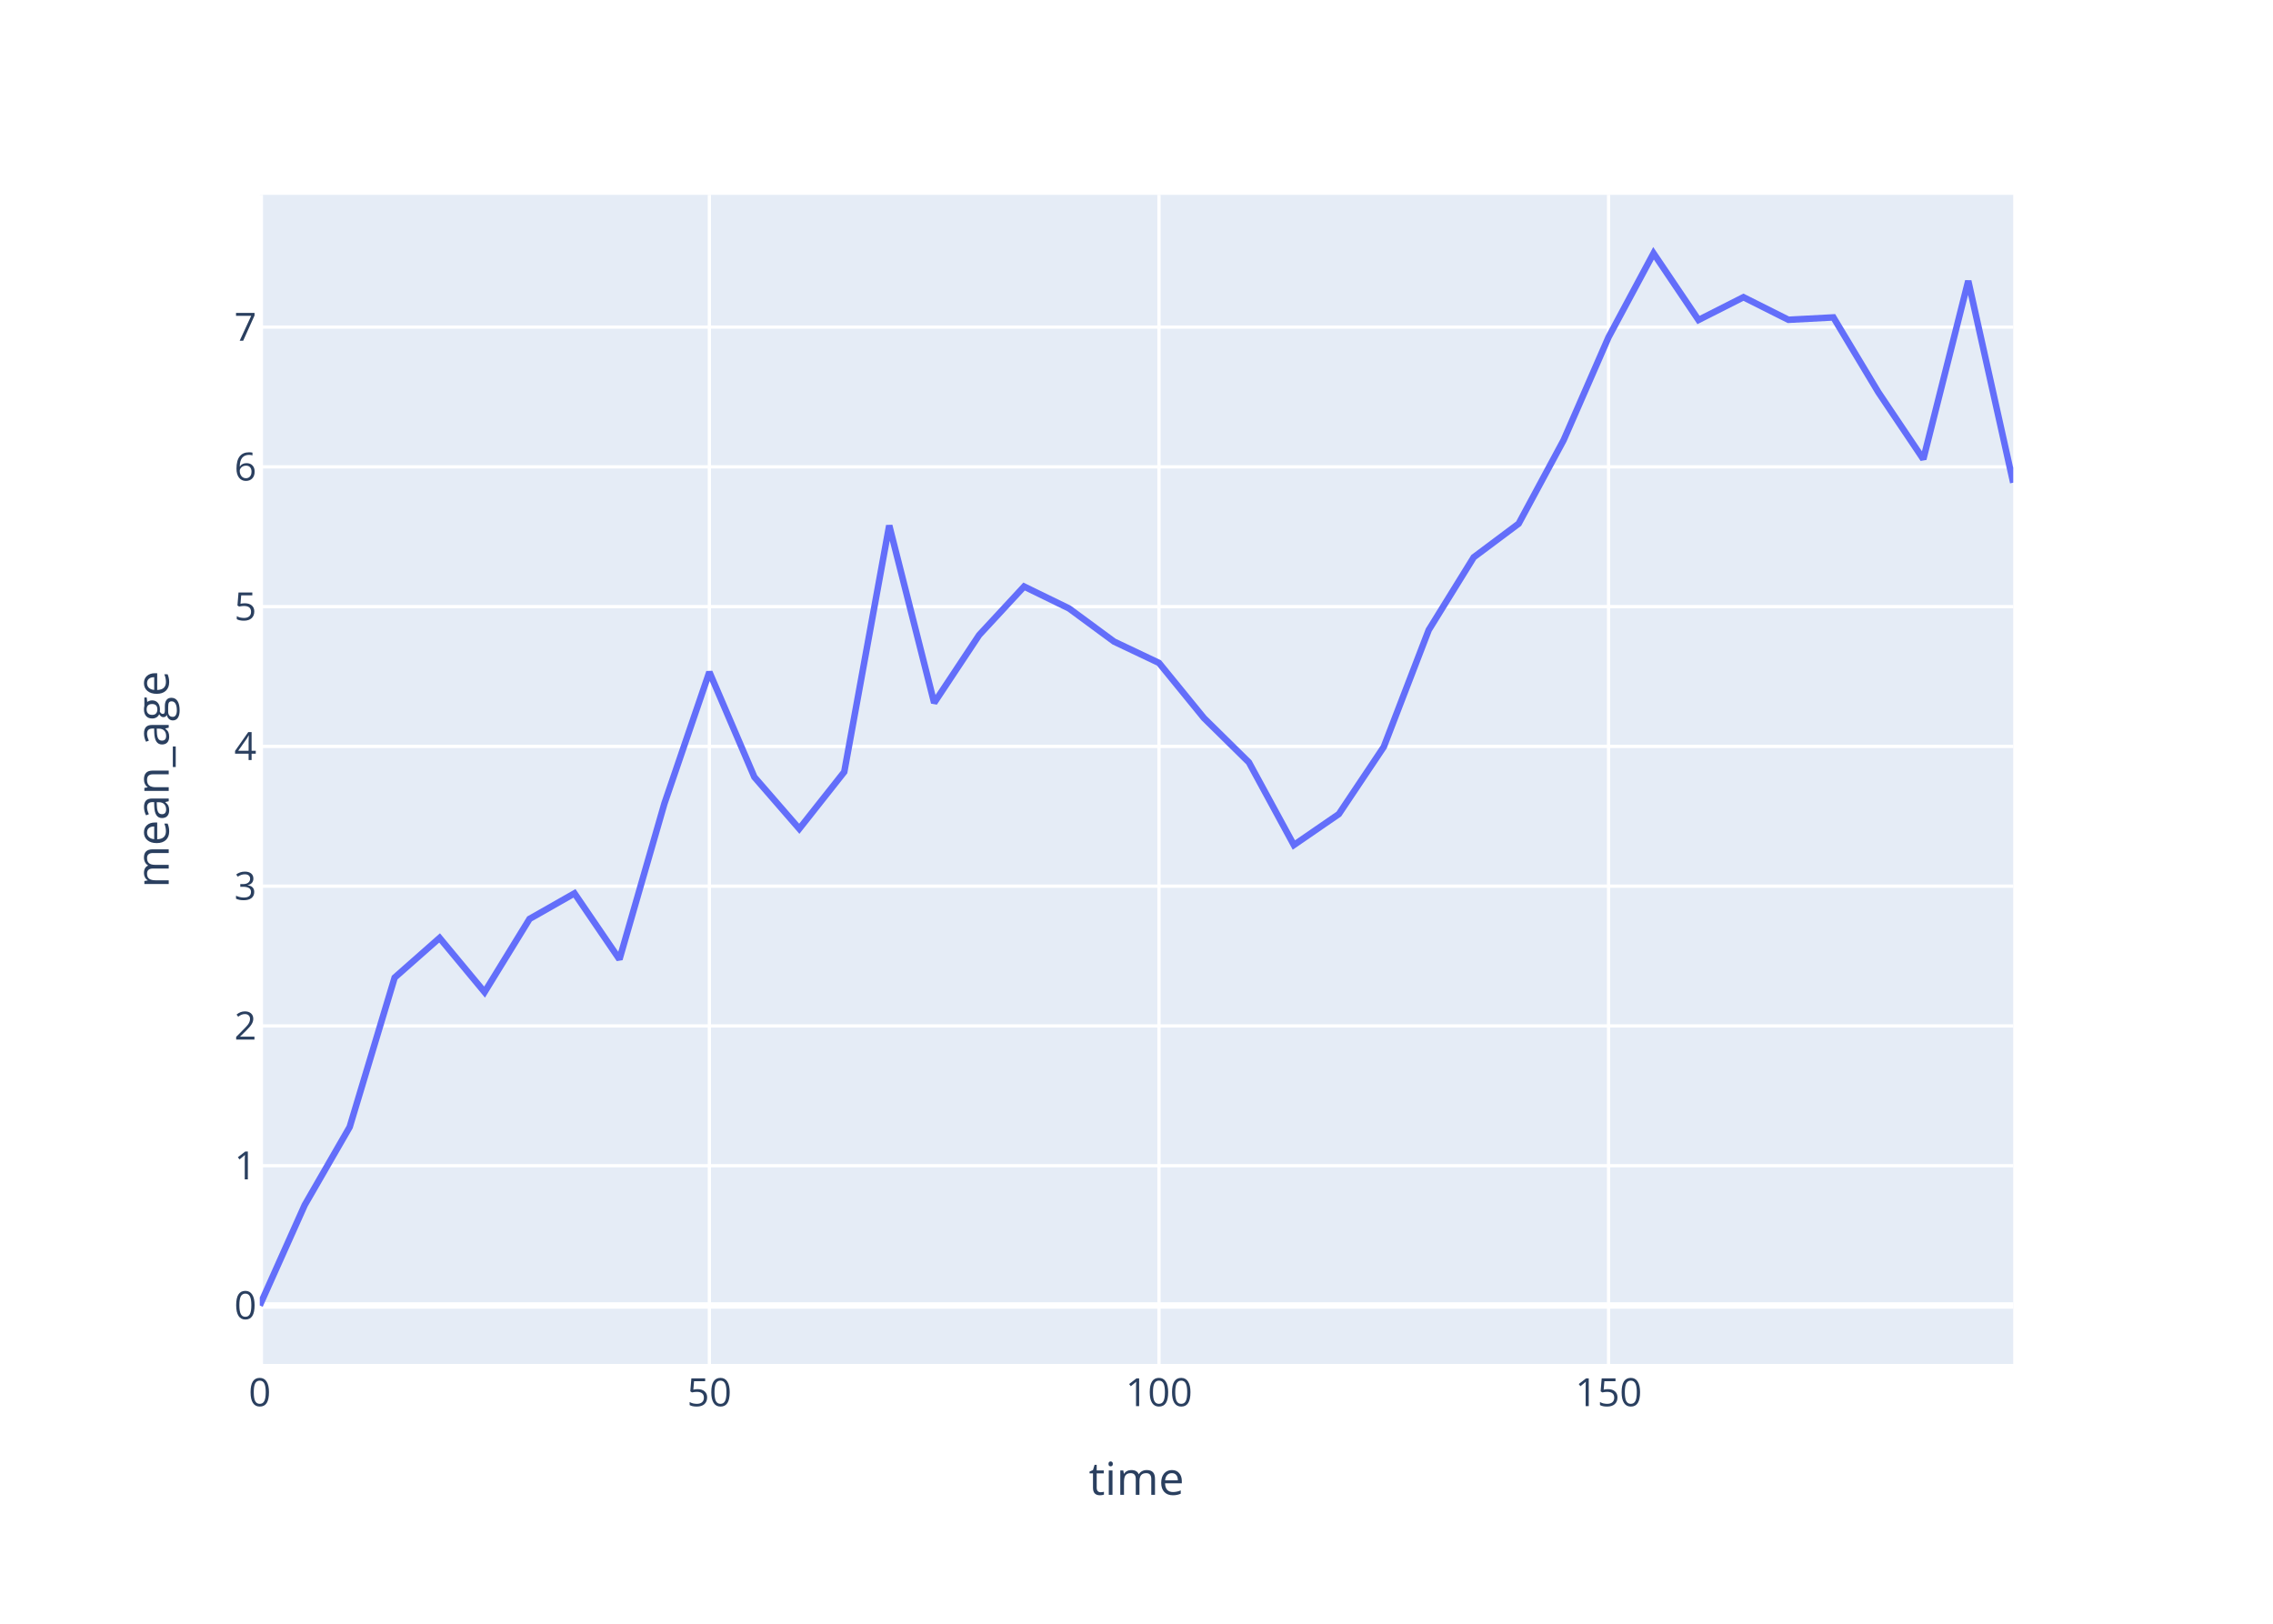
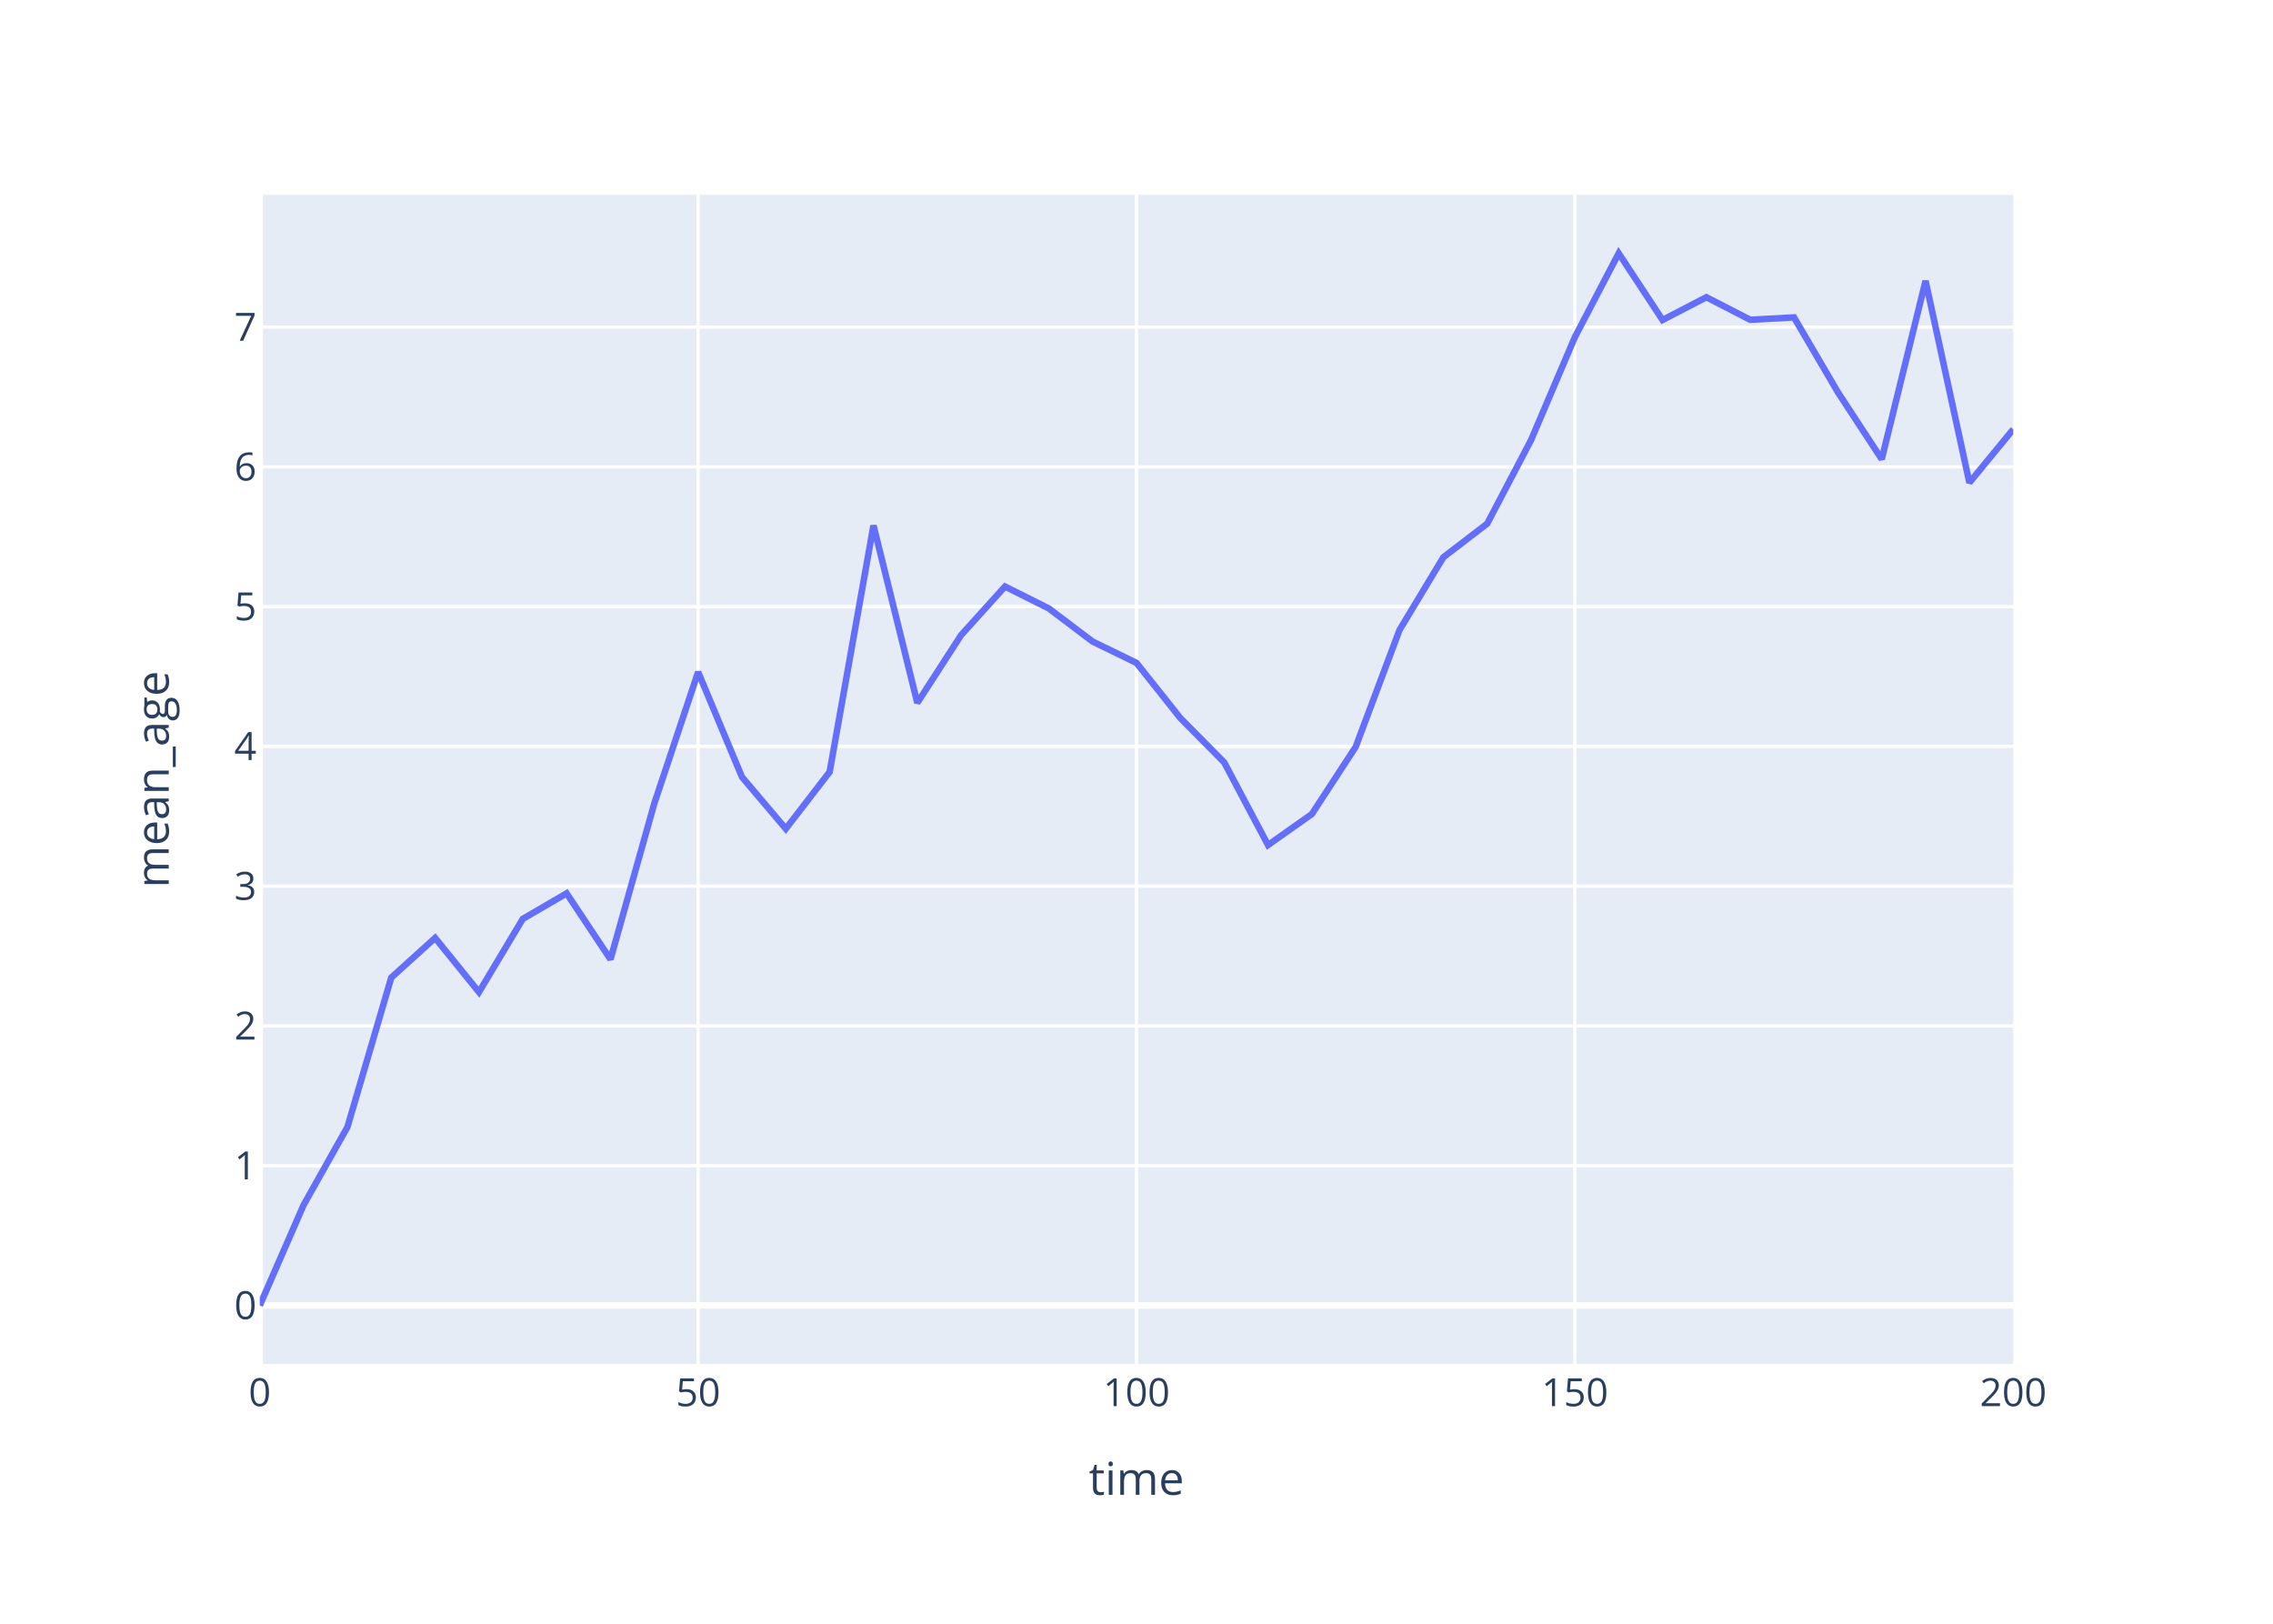
<svg xmlns="http://www.w3.org/2000/svg" class="main-svg" width="700" height="500" style="" viewBox="0 0 700 500">
  <rect x="0" y="0" width="700" height="500" style="fill: rgb(255, 255, 255); fill-opacity: 1;" />
-   <defs id="defs-87ff78">
+   <defs id="defs-67a33e">
    <g class="clips">
-       <clipPath id="clip87ff78xyplot" class="plotclip">
+       <clipPath id="clip67a33exyplot" class="plotclip">
        <rect width="540" height="360" />
      </clipPath>
-       <clipPath class="axesclip" id="clip87ff78x">
+       <clipPath class="axesclip" id="clip67a33ex">
        <rect x="80" y="0" width="540" height="500" />
      </clipPath>
-       <clipPath class="axesclip" id="clip87ff78y">
+       <clipPath class="axesclip" id="clip67a33ey">
        <rect x="0" y="60" width="700" height="360" />
      </clipPath>
-       <clipPath class="axesclip" id="clip87ff78xy">
+       <clipPath class="axesclip" id="clip67a33exy">
        <rect x="80" y="60" width="540" height="360" />
      </clipPath>
    </g>
    <g class="gradients" />
    <g class="patterns" />
  </defs>
  <g class="bglayer">
    <rect class="bg" x="80" y="60" width="540" height="360" style="fill: rgb(229, 236, 246); fill-opacity: 1; stroke-width: 0;" />
  </g>
  <g class="layer-below">
    <g class="imagelayer" />
    <g class="shapelayer" />
  </g>
  <g class="cartesianlayer">
    <g class="subplot xy">
      <g class="layer-subplot">
        <g class="shapelayer" />
        <g class="imagelayer" />
      </g>
      <g class="minor-gridlayer">
        <g class="x" />
        <g class="y" />
      </g>
      <g class="gridlayer">
        <g class="x">
-           <path class="xgrid crisp" transform="translate(218.46,0)" d="M0,60v360" style="stroke: rgb(255, 255, 255); stroke-opacity: 1; stroke-width: 1px;" />
-           <path class="xgrid crisp" transform="translate(356.92,0)" d="M0,60v360" style="stroke: rgb(255, 255, 255); stroke-opacity: 1; stroke-width: 1px;" />
-           <path class="xgrid crisp" transform="translate(495.38,0)" d="M0,60v360" style="stroke: rgb(255, 255, 255); stroke-opacity: 1; stroke-width: 1px;" />
+           <path class="xgrid crisp" transform="translate(215,0)" d="M0,60v360" style="stroke: rgb(255, 255, 255); stroke-opacity: 1; stroke-width: 1px;" />
+           <path class="xgrid crisp" transform="translate(350,0)" d="M0,60v360" style="stroke: rgb(255, 255, 255); stroke-opacity: 1; stroke-width: 1px;" />
+           <path class="xgrid crisp" transform="translate(485,0)" d="M0,60v360" style="stroke: rgb(255, 255, 255); stroke-opacity: 1; stroke-width: 1px;" />
        </g>
        <g class="y">
          <path class="ygrid crisp" transform="translate(0,358.96)" d="M80,0h540" style="stroke: rgb(255, 255, 255); stroke-opacity: 1; stroke-width: 1px;" />
          <path class="ygrid crisp" transform="translate(0,315.92)" d="M80,0h540" style="stroke: rgb(255, 255, 255); stroke-opacity: 1; stroke-width: 1px;" />
          <path class="ygrid crisp" transform="translate(0,272.88)" d="M80,0h540" style="stroke: rgb(255, 255, 255); stroke-opacity: 1; stroke-width: 1px;" />
          <path class="ygrid crisp" transform="translate(0,229.84)" d="M80,0h540" style="stroke: rgb(255, 255, 255); stroke-opacity: 1; stroke-width: 1px;" />
          <path class="ygrid crisp" transform="translate(0,186.8)" d="M80,0h540" style="stroke: rgb(255, 255, 255); stroke-opacity: 1; stroke-width: 1px;" />
          <path class="ygrid crisp" transform="translate(0,143.76)" d="M80,0h540" style="stroke: rgb(255, 255, 255); stroke-opacity: 1; stroke-width: 1px;" />
          <path class="ygrid crisp" transform="translate(0,100.72)" d="M80,0h540" style="stroke: rgb(255, 255, 255); stroke-opacity: 1; stroke-width: 1px;" />
        </g>
      </g>
      <g class="zerolinelayer">
        <path class="xzl zl crisp" transform="translate(80,0)" d="M0,60v360" style="stroke: rgb(255, 255, 255); stroke-opacity: 1; stroke-width: 2px;" />
        <path class="yzl zl crisp" transform="translate(0,402)" d="M80,0h540" style="stroke: rgb(255, 255, 255); stroke-opacity: 1; stroke-width: 2px;" />
      </g>
      <g class="layer-between">
        <g class="shapelayer" />
        <g class="imagelayer" />
      </g>
      <path class="xlines-below" />
      <path class="ylines-below" />
      <g class="overlines-below" />
      <g class="xaxislayer-below" />
      <g class="yaxislayer-below" />
      <g class="overaxes-below" />
      <g class="overplot">
-         <g class="xy" transform="translate(80,60)" clip-path="url(#clip87ff78xyplot)">
+         <g class="xy" transform="translate(80,60)" clip-path="url(#clip67a33exyplot)">
          <g class="scatterlayer mlayer">
-             <g class="trace scatter trace0c063b" style="stroke-miterlimit: 2; opacity: 1;">
+             <g class="trace scatter trace8ab596" style="stroke-miterlimit: 2; opacity: 1;">
              <g class="fills" />
              <g class="errorbars" />
              <g class="lines">
-                 <path class="js-line" d="M0,342L13.85,311.05L27.69,287.04L41.54,241.03L55.38,228.82L69.23,245.5L83.08,222.96L96.92,215.09L110.77,235.4L124.62,187.42L138.46,146.94L152.31,179.27L166.15,195.2L180,177.69L193.85,101.82L207.69,156.43L221.54,135.55L235.38,120.61L249.23,127.36L263.08,137.56L276.92,144.13L290.77,161.11L304.62,174.75L318.46,200.21L332.31,190.68L346.15,169.99L360,133.99L373.85,111.6L387.69,101.25L401.54,75.53L415.38,43.82L429.23,18L443.08,38.53L456.92,31.52L470.77,38.47L484.62,37.74L498.46,60.78L512.31,81.39L526.15,26.5L540,88.63" style="vector-effect: none; fill: none; stroke: rgb(99, 110, 250); stroke-opacity: 1; stroke-width: 2px; opacity: 1;" />
+                 <path class="js-line" d="M0,342L13.5,311.05L27,287.04L40.5,241.03L54,228.82L67.5,245.5L81,222.96L94.5,215.09L108,235.4L121.5,187.42L135,146.94L148.5,179.27L162,195.2L175.5,177.69L189,101.82L202.5,156.43L216,135.55L229.5,120.61L243,127.36L256.5,137.56L270,144.13L283.5,161.11L297,174.75L310.5,200.21L324,190.68L337.5,169.99L351,133.99L364.5,111.6L378,101.25L391.5,75.53L405,43.82L418.5,18L432,38.53L445.5,31.52L459,38.47L472.5,37.74L486,60.78L499.5,81.39L513,26.5L526.5,88.63L540,72.19" style="vector-effect: none; fill: none; stroke: rgb(99, 110, 250); stroke-opacity: 1; stroke-width: 2px; opacity: 1;" />
              </g>
              <g class="points" />
              <g class="text" />
            </g>
          </g>
        </g>
      </g>
      <g class="zerolinelayer-above" />
      <path class="xlines-above crisp" d="M0,0" style="fill: none;" />
      <path class="ylines-above crisp" d="M0,0" style="fill: none;" />
      <g class="overlines-above" />
      <g class="xaxislayer-above">
        <g class="xtick">
          <text text-anchor="middle" x="0" y="433" transform="translate(80,0)" style="font-family: 'Open Sans', verdana, arial, sans-serif; font-size: 12px; fill: rgb(42, 63, 95); fill-opacity: 1; white-space: pre;">0</text>
        </g>
        <g class="xtick">
-           <text text-anchor="middle" x="0" y="433" style="font-family: 'Open Sans', verdana, arial, sans-serif; font-size: 12px; fill: rgb(42, 63, 95); fill-opacity: 1; white-space: pre;" transform="translate(218.46,0)">50</text>
+           <text text-anchor="middle" x="0" y="433" style="font-family: 'Open Sans', verdana, arial, sans-serif; font-size: 12px; fill: rgb(42, 63, 95); fill-opacity: 1; white-space: pre;" transform="translate(215,0)">50</text>
        </g>
        <g class="xtick">
-           <text text-anchor="middle" x="0" y="433" style="font-family: 'Open Sans', verdana, arial, sans-serif; font-size: 12px; fill: rgb(42, 63, 95); fill-opacity: 1; white-space: pre;" transform="translate(356.92,0)">100</text>
+           <text text-anchor="middle" x="0" y="433" style="font-family: 'Open Sans', verdana, arial, sans-serif; font-size: 12px; fill: rgb(42, 63, 95); fill-opacity: 1; white-space: pre;" transform="translate(350,0)">100</text>
        </g>
        <g class="xtick">
-           <text text-anchor="middle" x="0" y="433" style="font-family: 'Open Sans', verdana, arial, sans-serif; font-size: 12px; fill: rgb(42, 63, 95); fill-opacity: 1; white-space: pre;" transform="translate(495.38,0)">150</text>
+           <text text-anchor="middle" x="0" y="433" style="font-family: 'Open Sans', verdana, arial, sans-serif; font-size: 12px; fill: rgb(42, 63, 95); fill-opacity: 1; white-space: pre;" transform="translate(485,0)">150</text>
+         </g>
+         <g class="xtick">
+           <text text-anchor="middle" x="0" y="433" style="font-family: 'Open Sans', verdana, arial, sans-serif; font-size: 12px; fill: rgb(42, 63, 95); fill-opacity: 1; white-space: pre;" transform="translate(620,0)">200</text>
        </g>
      </g>
      <g class="yaxislayer-above">
        <g class="ytick">
          <text text-anchor="end" x="79" y="4.2" transform="translate(0,402)" style="font-family: 'Open Sans', verdana, arial, sans-serif; font-size: 12px; fill: rgb(42, 63, 95); fill-opacity: 1; white-space: pre;">0</text>
        </g>
        <g class="ytick">
          <text text-anchor="end" x="79" y="4.2" style="font-family: 'Open Sans', verdana, arial, sans-serif; font-size: 12px; fill: rgb(42, 63, 95); fill-opacity: 1; white-space: pre;" transform="translate(0,358.96)">1</text>
        </g>
        <g class="ytick">
          <text text-anchor="end" x="79" y="4.2" style="font-family: 'Open Sans', verdana, arial, sans-serif; font-size: 12px; fill: rgb(42, 63, 95); fill-opacity: 1; white-space: pre;" transform="translate(0,315.92)">2</text>
        </g>
        <g class="ytick">
          <text text-anchor="end" x="79" y="4.2" style="font-family: 'Open Sans', verdana, arial, sans-serif; font-size: 12px; fill: rgb(42, 63, 95); fill-opacity: 1; white-space: pre;" transform="translate(0,272.88)">3</text>
        </g>
        <g class="ytick">
          <text text-anchor="end" x="79" y="4.2" style="font-family: 'Open Sans', verdana, arial, sans-serif; font-size: 12px; fill: rgb(42, 63, 95); fill-opacity: 1; white-space: pre;" transform="translate(0,229.84)">4</text>
        </g>
        <g class="ytick">
          <text text-anchor="end" x="79" y="4.2" style="font-family: 'Open Sans', verdana, arial, sans-serif; font-size: 12px; fill: rgb(42, 63, 95); fill-opacity: 1; white-space: pre;" transform="translate(0,186.8)">5</text>
        </g>
        <g class="ytick">
          <text text-anchor="end" x="79" y="4.2" style="font-family: 'Open Sans', verdana, arial, sans-serif; font-size: 12px; fill: rgb(42, 63, 95); fill-opacity: 1; white-space: pre;" transform="translate(0,143.76)">6</text>
        </g>
        <g class="ytick">
          <text text-anchor="end" x="79" y="4.2" style="font-family: 'Open Sans', verdana, arial, sans-serif; font-size: 12px; fill: rgb(42, 63, 95); fill-opacity: 1; white-space: pre;" transform="translate(0,100.72)">7</text>
        </g>
      </g>
      <g class="overaxes-above" />
    </g>
  </g>
  <g class="polarlayer" />
  <g class="smithlayer" />
  <g class="ternarylayer" />
  <g class="geolayer" />
  <g class="funnelarealayer" />
  <g class="pielayer" />
  <g class="iciclelayer" />
  <g class="treemaplayer" />
  <g class="sunburstlayer" />
  <g class="glimages" />
-   <defs id="topdefs-87ff78">
+   <defs id="topdefs-67a33e">
    <g class="clips" />
  </defs>
  <g class="layer-above">
    <g class="imagelayer" />
    <g class="shapelayer" />
  </g>
  <g class="infolayer">
    <g class="g-gtitle" />
    <g class="g-xtitle">
      <text class="xtitle" x="350" y="460.3" text-anchor="middle" style="opacity: 1; font-family: 'Open Sans', verdana, arial, sans-serif; font-size: 14px; fill: rgb(42, 63, 95); fill-opacity: 1; white-space: pre;">time</text>
    </g>
    <g class="g-ytitle">
      <text class="ytitle" transform="rotate(-90,51.95938,240)" x="51.959" y="240" text-anchor="middle" style="opacity: 1; font-family: 'Open Sans', verdana, arial, sans-serif; font-size: 14px; fill: rgb(42, 63, 95); fill-opacity: 1; white-space: pre;">mean_age</text>
    </g>
  </g>
</svg>
